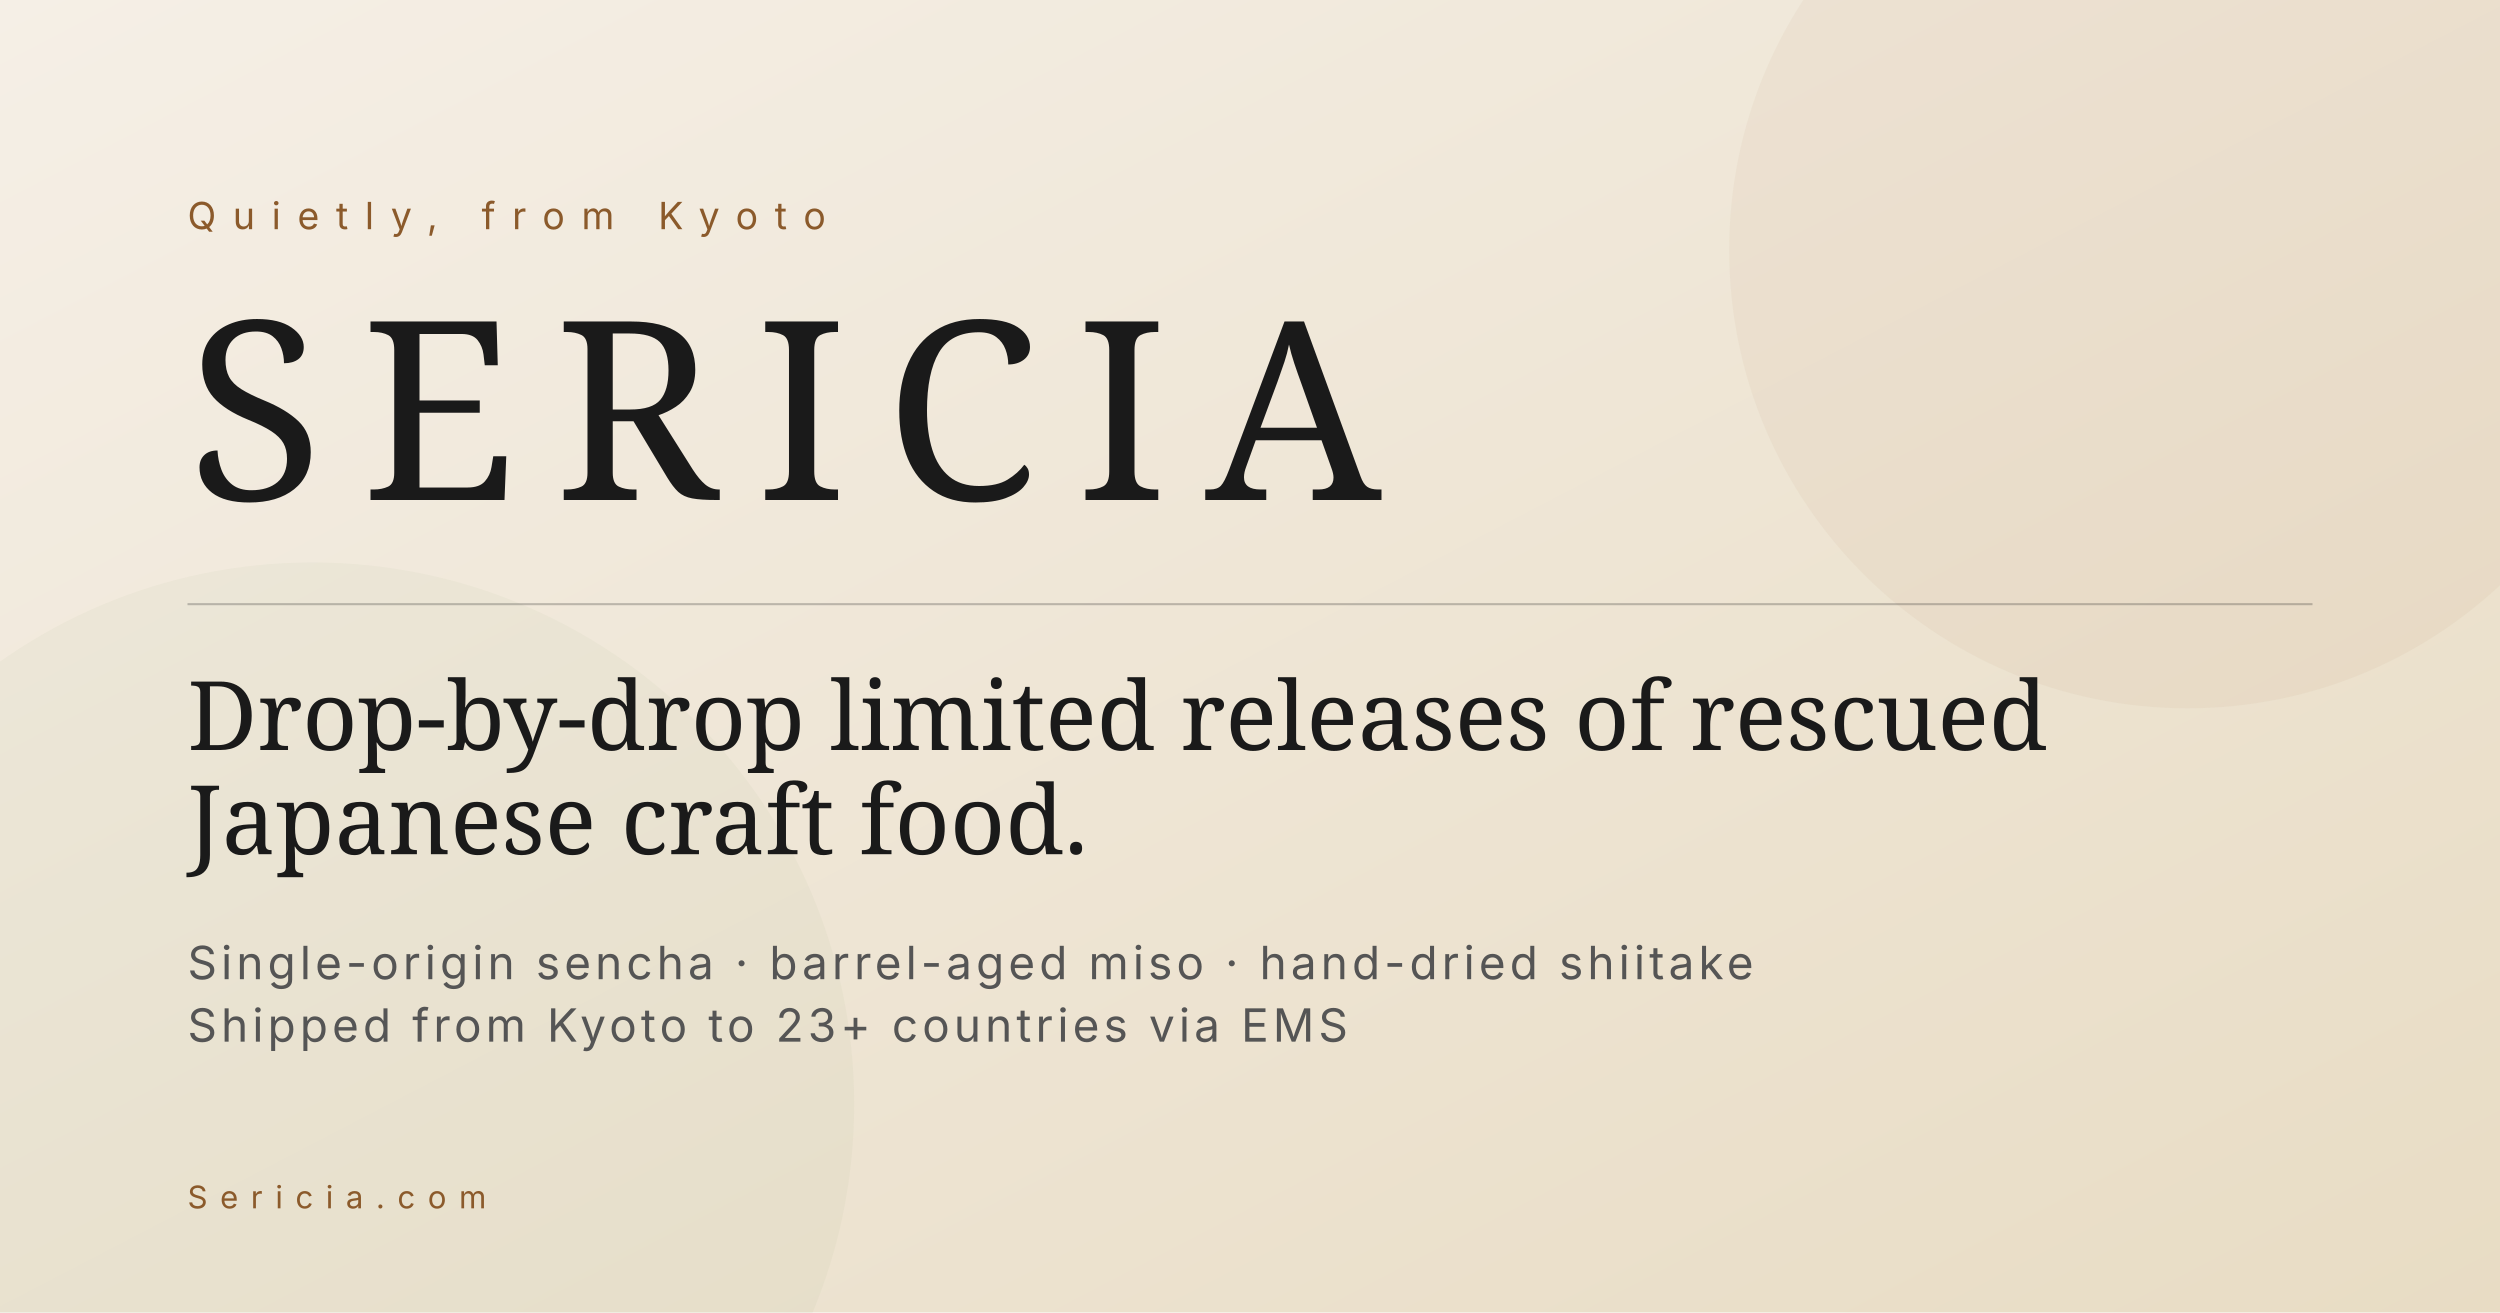
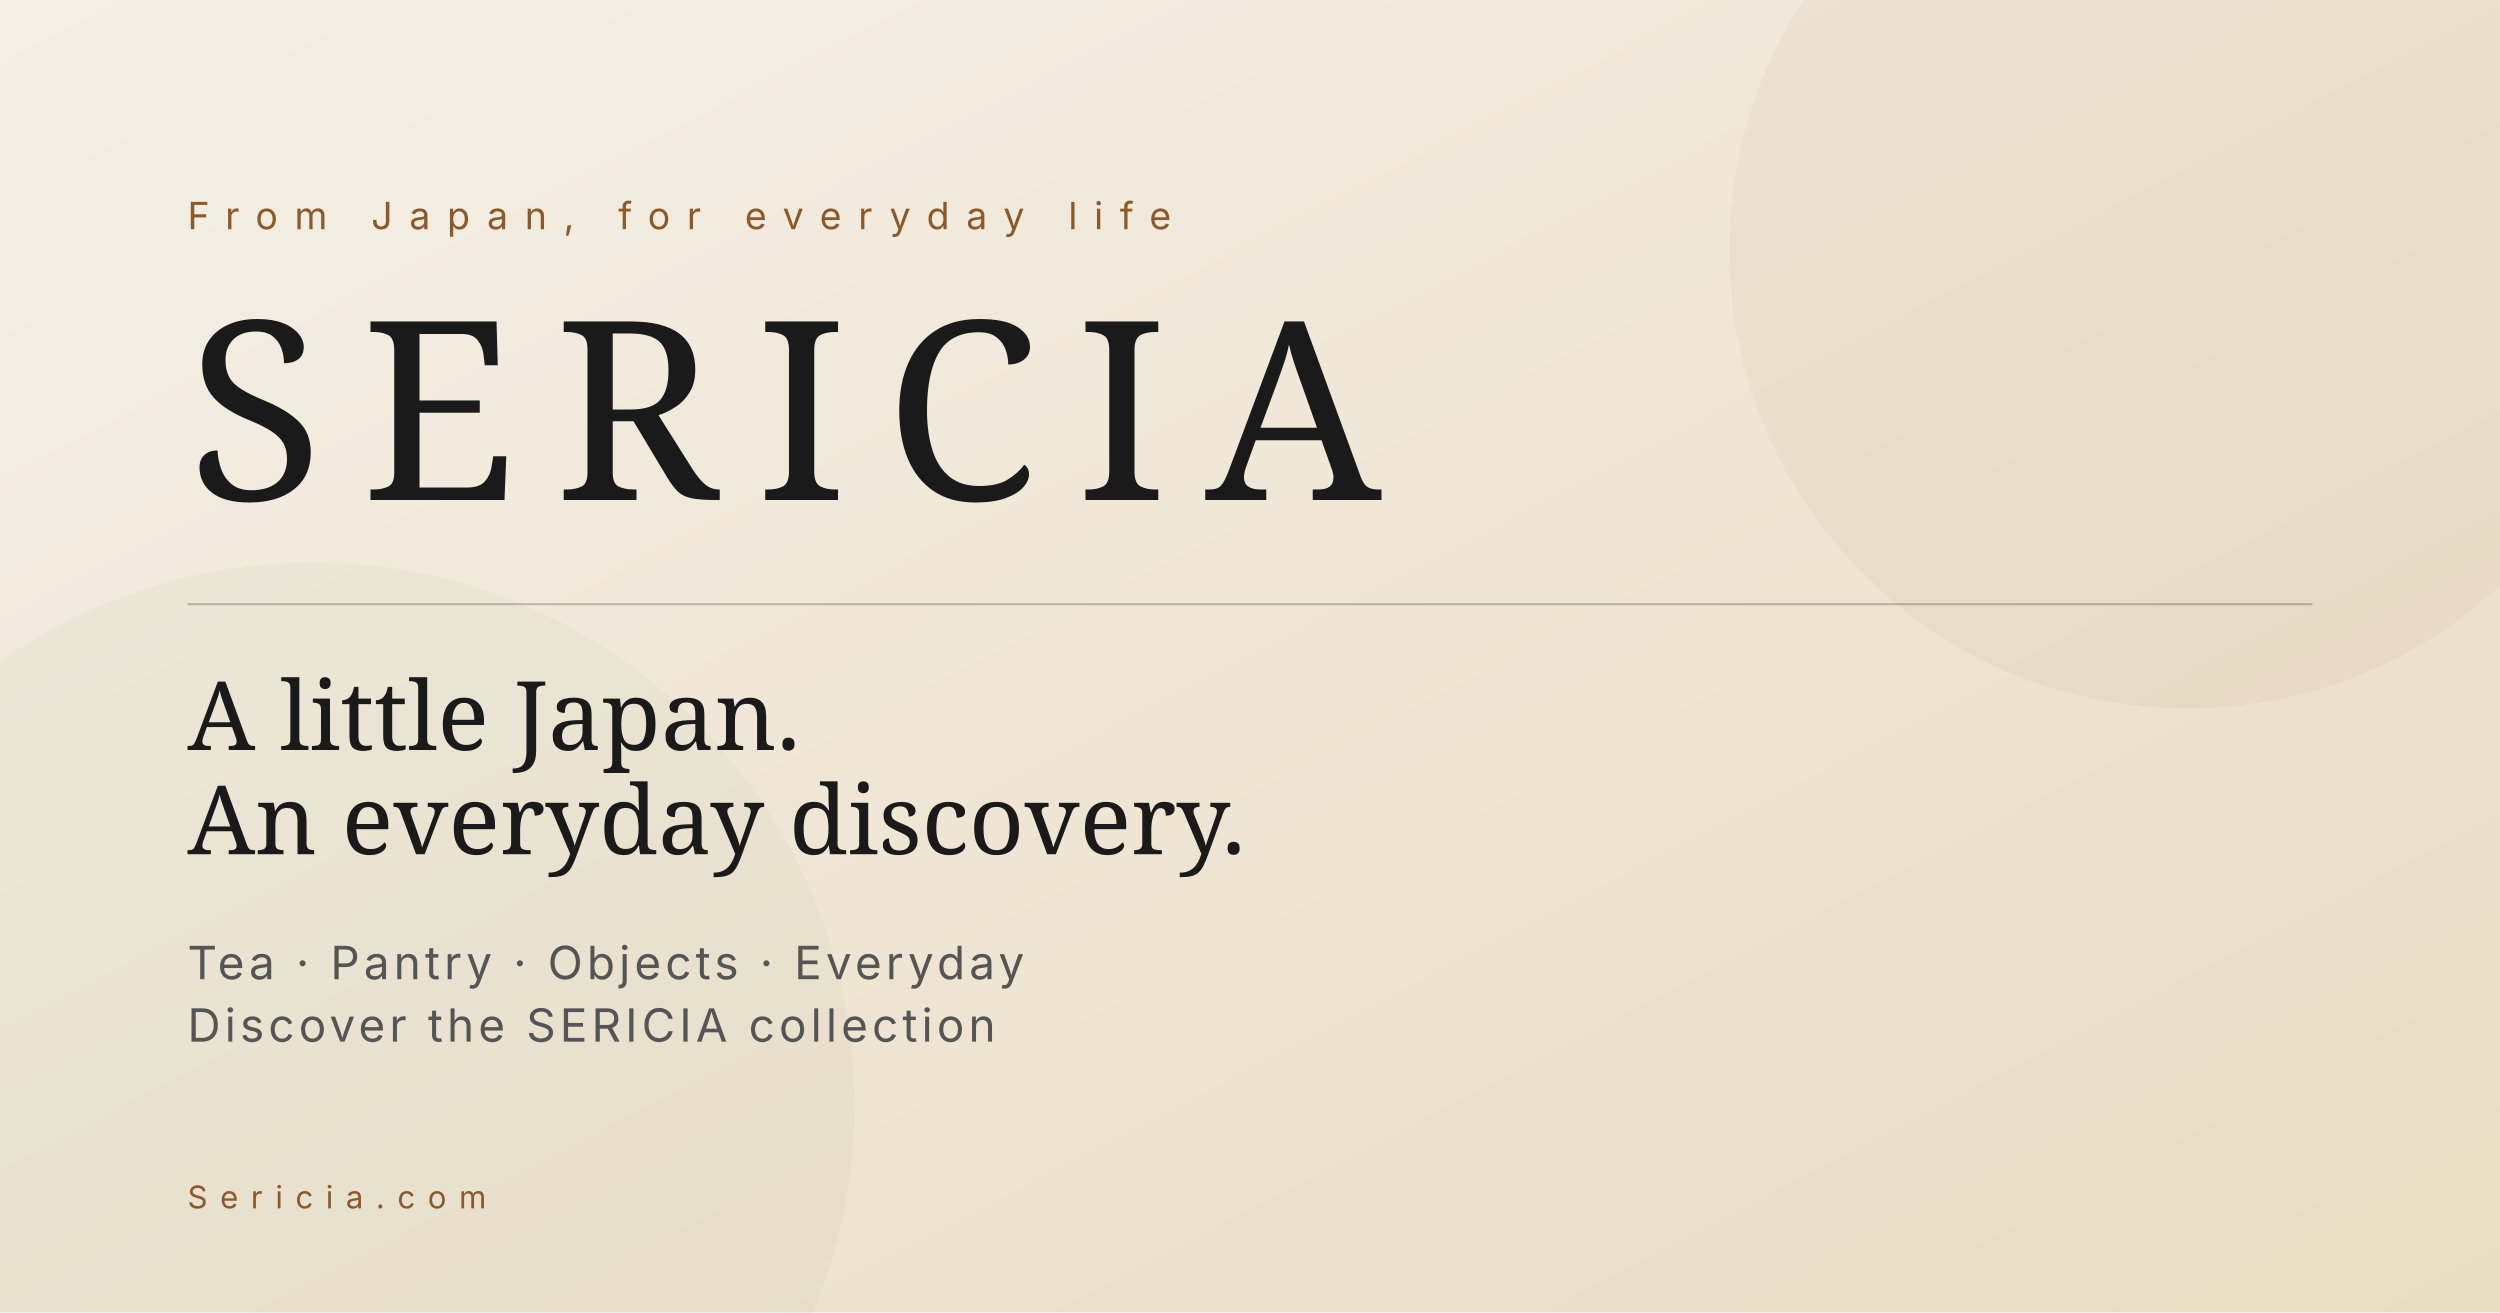
<svg xmlns="http://www.w3.org/2000/svg" viewBox="0 0 1200 630" role="img" aria-label="Sericia — Rescued Japanese Craft Food">
  <defs>
    <linearGradient id="bg" x1="0" y1="0" x2="1" y2="1">
      <stop offset="0" stop-color="#f5efe6" />
      <stop offset="1" stop-color="#e8dcc4" />
    </linearGradient>
  </defs>
  <rect width="1200" height="630" fill="url(#bg)" />
  <g opacity="0.05">
    <circle cx="1050" cy="120" r="220" fill="#8b5a2b" />
    <circle cx="150" cy="530" r="260" fill="#6b8e4e" />
  </g>
-   <text x="90" y="110" font-family="Inter, sans-serif" font-size="18" letter-spacing="8" fill="#8b5a2b" text-transform="uppercase">Quietly, from Kyoto</text>
+   <text x="90" y="110" font-family="Inter, sans-serif" font-size="18" letter-spacing="8" fill="#8b5a2b" text-transform="uppercase">From Japan, for everyday life</text>
  <text x="90" y="240" font-family="Cormorant Garamond, Didot, serif" font-weight="500" font-size="120" letter-spacing="18" fill="#1a1a1a">SERICIA</text>
  <line x1="90" y1="290" x2="1110" y2="290" stroke="#1a1a1a" stroke-width="1" opacity="0.25" />
-   <text x="90" y="360" font-family="Cormorant Garamond, serif" font-weight="500" font-size="46" fill="#1a1a1a">Drop-by-drop limited releases of rescued</text>
-   <text x="90" y="410" font-family="Cormorant Garamond, serif" font-weight="500" font-size="46" fill="#1a1a1a">Japanese craft food.</text>
-   <text x="90" y="470" font-family="Inter, sans-serif" font-size="22" fill="#555" letter-spacing="2">Single-origin sencha · barrel-aged miso · hand-dried shiitake</text>
-   <text x="90" y="500" font-family="Inter, sans-serif" font-size="22" fill="#555" letter-spacing="2">Shipped from Kyoto to 23+ countries via EMS</text>
+   <text x="90" y="360" font-family="Cormorant Garamond, serif" font-weight="500" font-size="46" fill="#1a1a1a">A little Japan.</text>
+   <text x="90" y="410" font-family="Cormorant Garamond, serif" font-weight="500" font-size="46" fill="#1a1a1a">An everyday discovery.</text>
+   <text x="90" y="470" font-family="Inter, sans-serif" font-size="22" fill="#555" letter-spacing="2">Tea · Pantry · Objects · Everyday</text>
+   <text x="90" y="500" font-family="Inter, sans-serif" font-size="22" fill="#555" letter-spacing="2">Discover the SERICIA collection</text>
  <text x="90" y="580" font-family="Inter, sans-serif" font-size="15" letter-spacing="6" fill="#8b5a2b" text-transform="uppercase">Sericia.com</text>
</svg>
